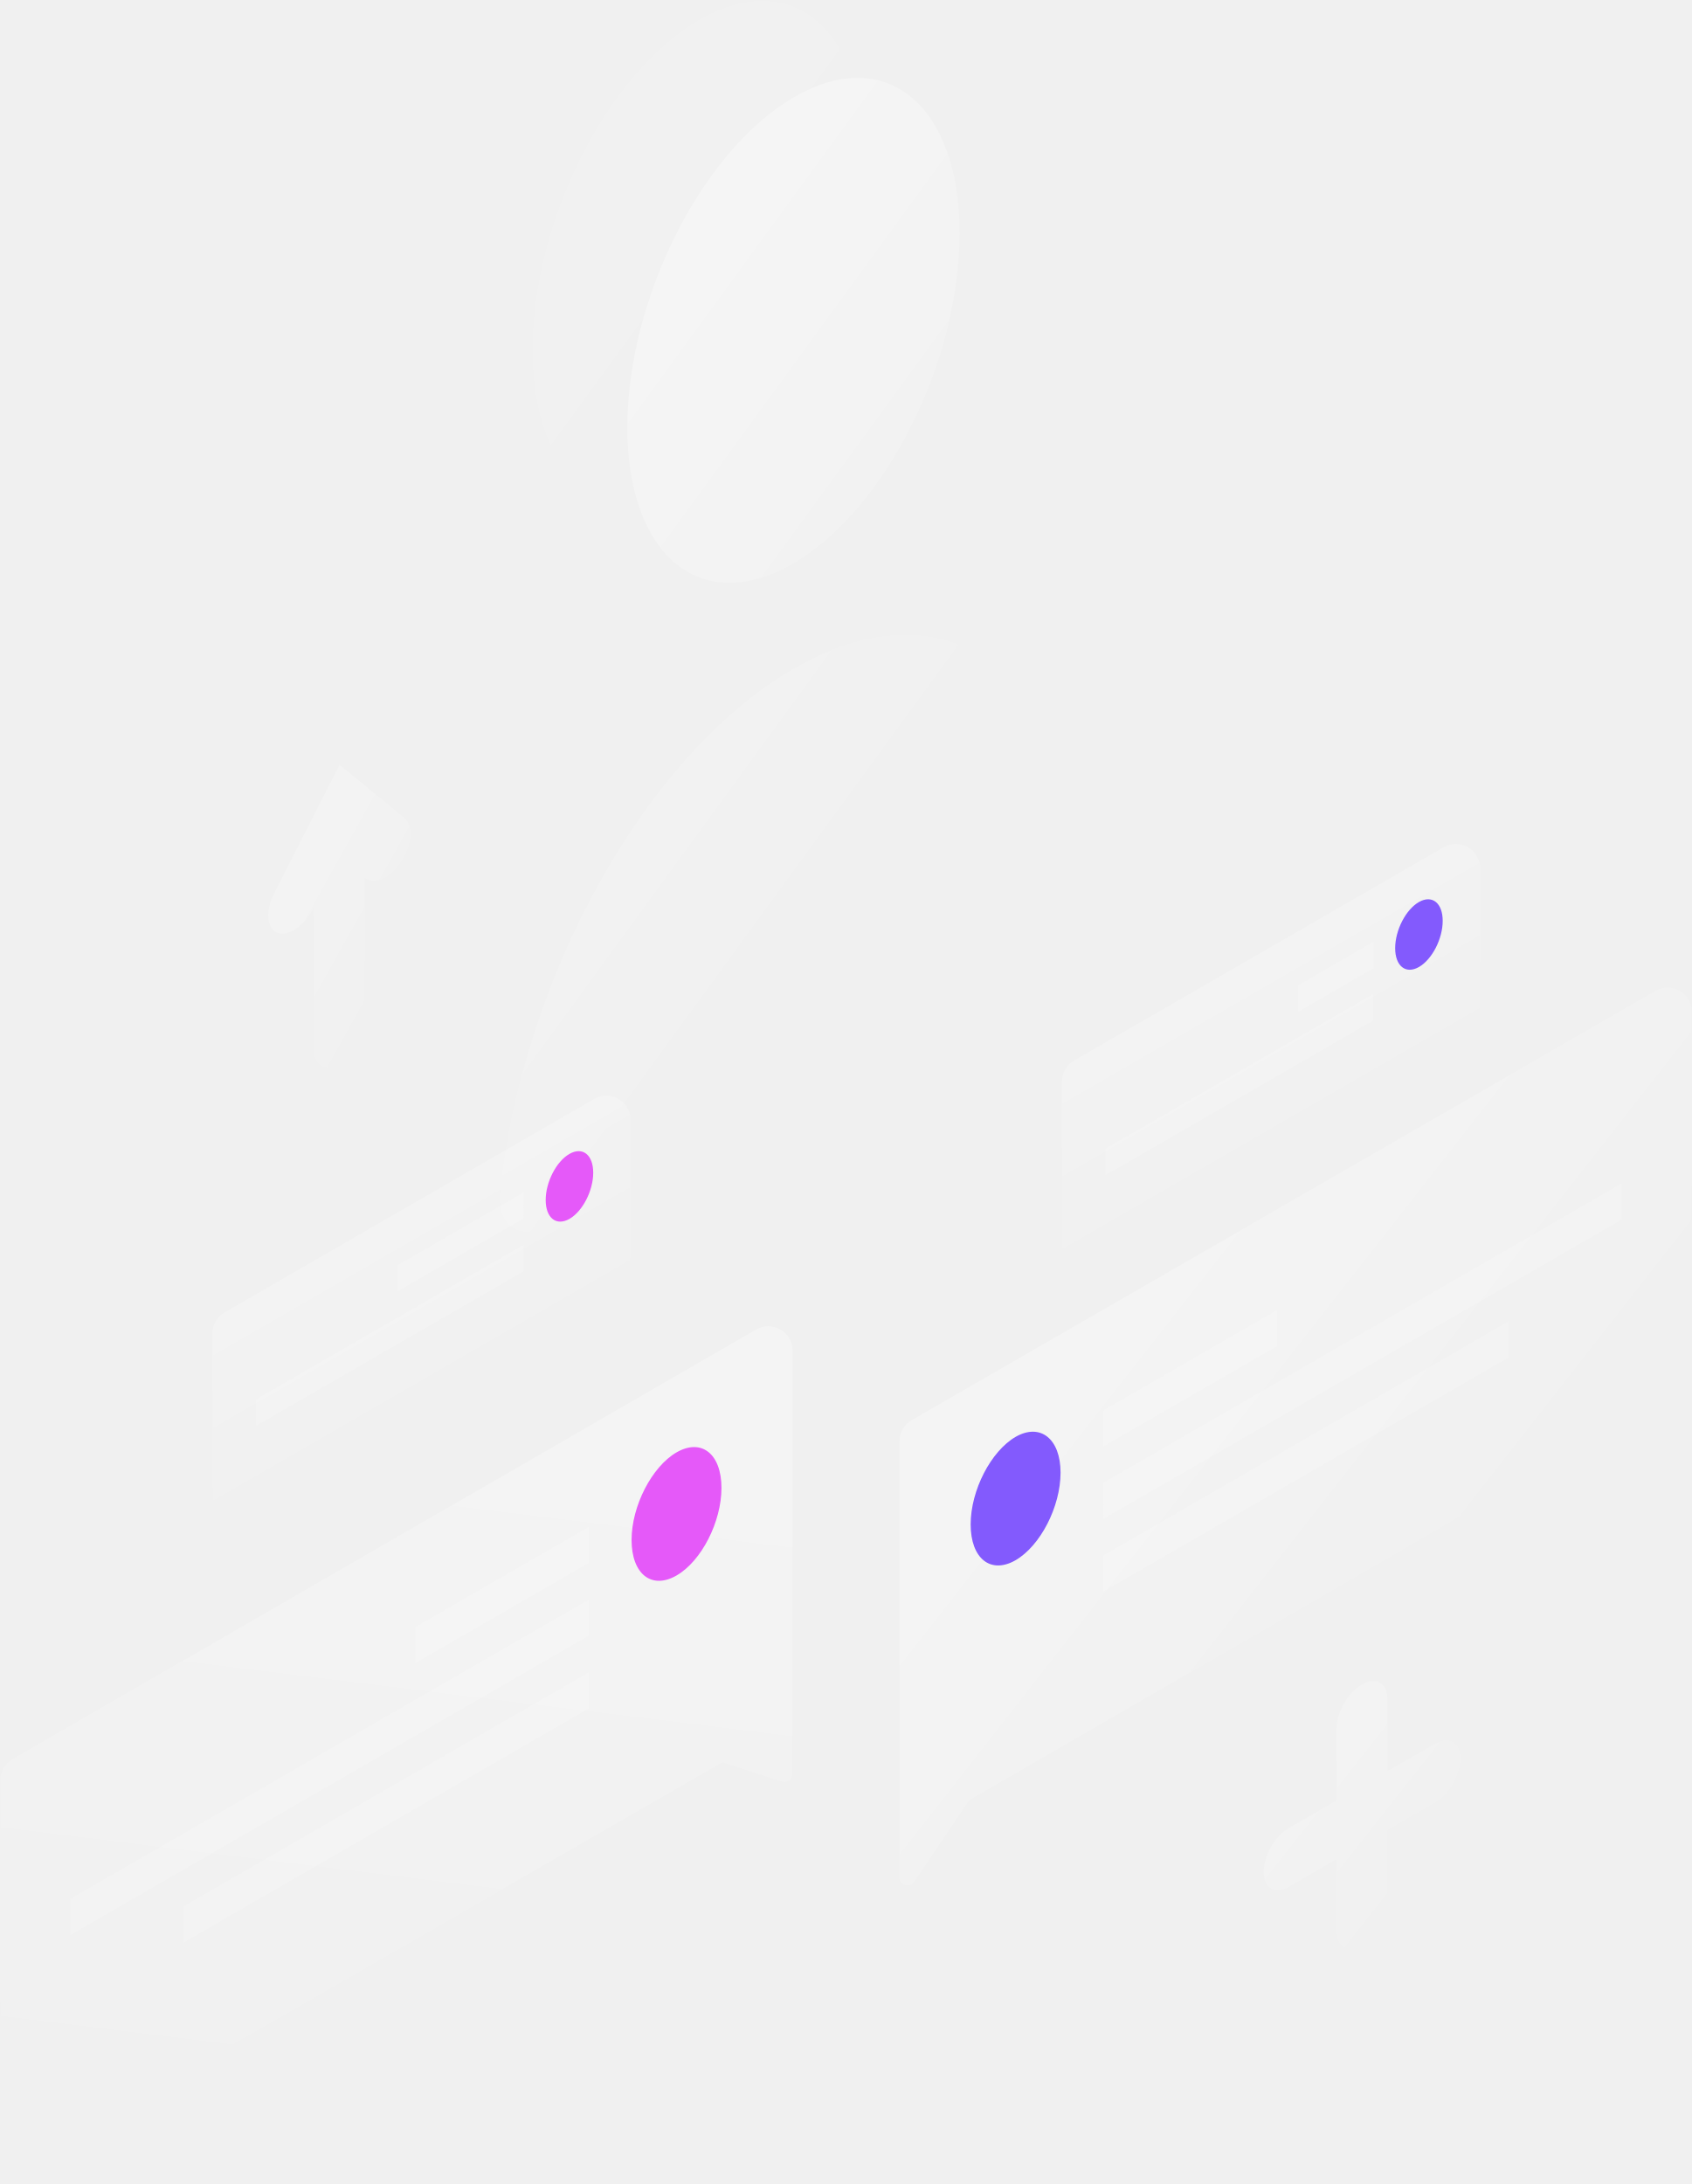
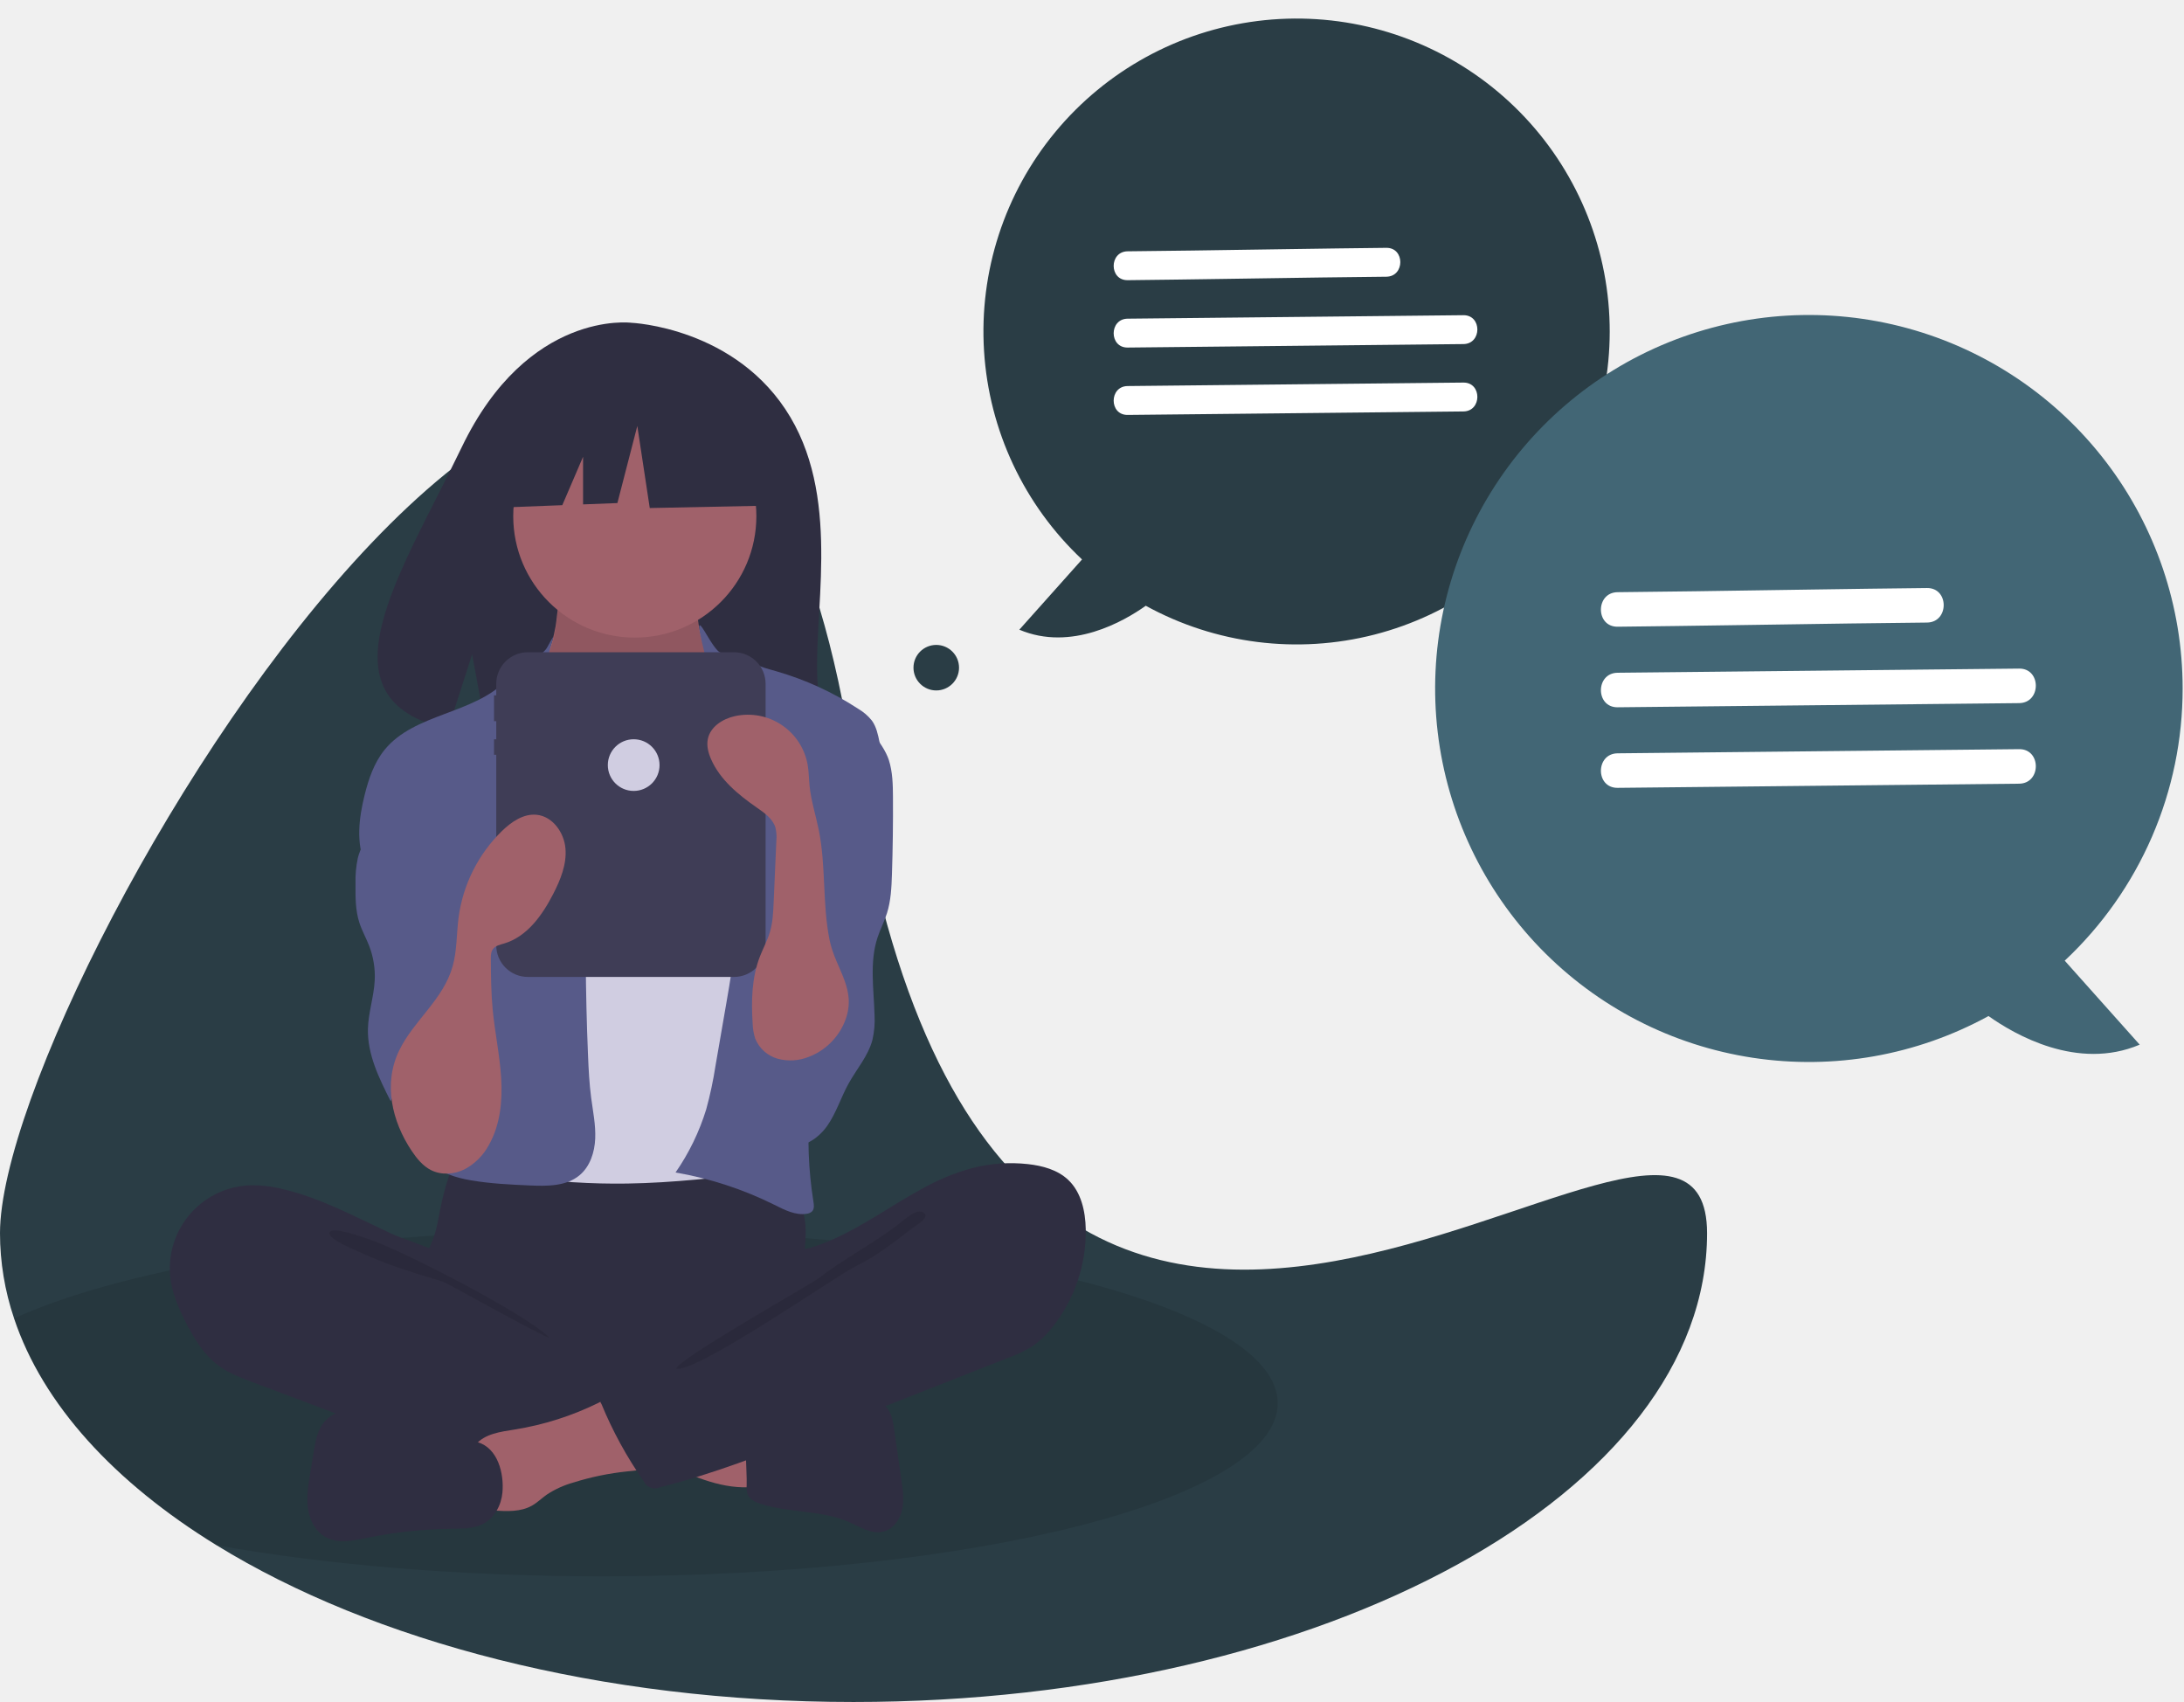
- <svg xmlns="http://www.w3.org/2000/svg" width="313" height="404" viewBox="0 0 313 404" fill="none">
-   <path opacity="0.5" d="M146.574 123.837C173.957 107.856 196.594 122.792 200.599 157.279C201.295 163.244 196.768 171.126 191.239 174.348L101.91 226.514C96.381 229.736 91.854 227.124 92.55 220.331C96.555 181.272 119.236 139.818 146.574 123.837Z" fill="url(#paint0_linear)" />
-   <path opacity="0.5" d="M116.058 79.073C116.058 102.892 129.814 114.126 146.792 104.198C163.77 94.27 177.526 66.968 177.526 43.149C177.526 19.331 163.77 8.096 146.792 18.024C129.814 27.953 116.058 55.255 116.058 79.073Z" fill="url(#paint1_linear)" />
-   <path opacity="0.07" d="M128.987 109.554C156.369 93.574 179.006 108.509 183.011 142.996C183.708 148.962 179.181 156.843 173.652 160.066L84.323 212.232C78.794 215.454 74.267 212.841 74.963 206.048C78.968 166.989 101.605 125.535 128.987 109.554Z" fill="url(#paint2_linear)" />
-   <path opacity="0.07" d="M98.471 64.791C98.471 88.61 112.227 99.844 129.205 89.916C146.183 79.988 159.939 52.686 159.939 28.867C159.939 5.048 146.183 -6.186 129.205 3.742C112.227 13.67 98.471 40.972 98.471 64.791Z" fill="url(#paint3_linear)" />
-   <path opacity="0.2" d="M39.31 246.651C39.31 245.049 40.164 243.569 41.551 242.768L109.941 203.271C112.93 201.544 116.668 203.702 116.668 207.154V239.708L39.31 284.384V246.651Z" fill="url(#paint4_linear)" />
-   <path d="M100.952 221.985C100.952 225.295 102.911 226.862 105.349 225.469C107.787 224.076 109.746 220.244 109.746 216.934C109.746 213.625 107.787 212.057 105.349 213.451C102.911 214.844 100.952 218.676 100.952 221.985Z" fill="#E559F9" />
-   <path opacity="0.15" d="M96.86 220.548L73.614 234.004V238.837L96.904 225.382L96.86 220.548Z" fill="#FEFEFE" />
-   <path opacity="0.15" d="M96.86 230.259L47.32 258.867V263.788L96.86 235.179V230.259Z" fill="#FEFEFE" />
-   <path opacity="0.2" d="M196.463 200.06C196.463 198.457 197.318 196.977 198.706 196.176L267.095 156.717C270.085 154.993 273.821 157.15 273.821 160.601V193.159L196.463 237.835V200.06Z" fill="url(#paint5_linear)" />
-   <path d="M258.105 175.393C258.105 178.703 260.064 180.27 262.502 178.877C264.94 177.483 266.899 173.651 266.899 170.342C266.899 167.033 264.94 165.465 262.502 166.859C260.064 168.252 258.105 172.084 258.105 175.393Z" fill="#835AFD" />
-   <path opacity="0.15" d="M254.144 174.174L240.126 182.273V187.194L254.144 179.094V174.174Z" fill="#FEFEFE" />
-   <path opacity="0.15" d="M254.013 183.884L204.473 212.493V217.413L254.013 188.805V183.884Z" fill="#FEFEFE" />
-   <path opacity="0.3" d="M146.614 249.832C146.616 246.378 142.878 244.219 139.887 245.946L2.284 325.416C0.897 326.216 0.043 327.695 0.042 329.296L-7.43479e-05 403.129L133.645 325.969L144.617 329.553C145.583 329.869 146.575 329.149 146.575 328.133L146.614 249.832Z" fill="url(#paint6_linear)" />
-   <path d="M116.842 284.863C116.842 291.177 120.542 294.095 125.156 291.438C129.771 288.782 133.471 281.51 133.471 275.24C133.471 268.926 129.771 266.009 125.156 268.665C120.586 271.321 116.842 278.593 116.842 284.863Z" fill="#E559F9" />
-   <path opacity="0.15" d="M108.919 282.425L76.792 300.975V307.68L108.919 289.131V282.425Z" fill="#FEFEFE" />
-   <path opacity="0.15" d="M108.919 295.88L12.973 351.268V357.974L108.919 302.586V295.88Z" fill="#FEFEFE" />
-   <path opacity="0.15" d="M108.919 309.335L33.912 352.662V359.367L108.919 316.041V309.335Z" fill="#FEFEFE" />
-   <path opacity="0.3" d="M166.424 266.593C166.425 264.992 167.28 263.512 168.667 262.712L306.27 183.284C309.26 181.558 312.997 183.717 312.996 187.17L312.956 255.819L179.311 332.979L169.118 348.084C168.293 349.307 166.384 348.722 166.384 347.248L166.424 266.593Z" fill="url(#paint7_linear)" />
-   <path d="M196.202 272.41C196.202 278.723 192.458 285.952 187.887 288.608C183.273 291.264 179.572 288.303 179.572 281.989C179.572 275.675 183.316 268.447 187.887 265.791C192.458 263.178 196.202 266.139 196.202 272.41Z" fill="#835AFD" />
-   <path opacity="0.15" d="M204.125 260.87L236.252 242.321V249.026L204.125 267.576V260.87Z" fill="#FEFEFE" />
-   <path opacity="0.15" d="M204.081 274.282L300.027 218.894V225.6L204.125 280.988L204.081 274.282Z" fill="#FEFEFE" />
-   <path opacity="0.15" d="M204.081 287.737L279.088 244.411V251.116L204.081 294.443V287.737Z" fill="#FEFEFE" />
-   <path opacity="0.2" d="M251.967 311.599C249.355 313.08 247.266 316.738 247.266 319.786V333.067L238.472 338.118C235.86 339.598 233.771 343.256 233.771 346.26C233.771 349.265 235.86 350.484 238.472 349.004L247.266 343.909V357.19C247.266 360.195 249.355 361.414 251.967 359.933C254.579 358.453 256.669 354.795 256.669 351.791V338.51L265.462 333.459C268.074 331.978 270.164 328.32 270.164 325.316C270.164 322.311 268.074 321.092 265.462 322.572L256.669 327.624V314.343C256.712 311.295 254.579 310.075 251.967 311.599Z" fill="url(#paint8_linear)" />
-   <path opacity="0.2" d="M62.818 141.472L50.716 165.247C49.061 168.513 49.322 171.779 51.325 172.563C53.328 173.347 56.288 171.3 57.942 168.034L58.073 167.729V194.117C58.073 197.122 60.162 198.341 62.774 196.86C65.386 195.336 67.476 191.722 67.476 188.718V162.33L67.606 162.461C69.26 163.81 72.264 162.417 74.223 159.325C76.226 156.234 76.487 152.663 74.833 151.313L62.818 141.472Z" fill="url(#paint9_linear)" />
+ <svg xmlns="http://www.w3.org/2000/svg" width="471" height="367" viewBox="0 0 471 367" fill="none">
+   <g clip-path="url(#clip0)">
+     <path d="M368.144 265.922C368.144 321.748 285.73 367 184.072 367C129.458 367 80.4 353.942 46.693 333.196C24.699 319.664 9.237 302.857 3.034 284.283C1.033 278.368 0.008 272.166 0 265.922C0 210.101 152.54 -41.697 184.072 164.849C215.604 371.395 368.144 210.101 368.144 265.922Z" fill="#2A3D45" />
+     <path opacity="0.1" d="M275.55 302.578C275.55 323.191 210.372 339.903 129.966 339.903C98.997 339.903 70.288 337.424 46.693 333.196C24.699 319.664 9.237 302.857 3.034 284.283C27.996 272.924 75.486 265.253 129.966 265.253C210.372 265.253 275.55 281.966 275.55 302.578Z" fill="black" />
+     <path d="M170.463 89.975C158.926 70.505 136.099 69.597 136.099 69.597C136.099 69.597 113.856 66.757 99.587 96.41C86.288 124.05 67.932 150.737 96.632 157.208L101.816 141.093L105.027 158.407C109.113 158.701 113.212 158.771 117.306 158.617C148.041 157.626 177.312 158.907 176.37 147.892C175.117 133.249 181.565 108.71 170.463 89.975Z" fill="#2F2E41" />
+     <path d="M94.993 260.488C94.566 262.613 94.249 264.774 93.522 266.816C92.8 268.844 91.685 270.719 91.025 272.767C88.921 279.297 91.838 286.578 96.497 291.618C100.537 295.971 105.752 299.064 111.513 300.524C115.716 301.579 120.087 301.731 124.418 301.878C136.412 302.284 148.715 302.648 160.08 298.798C163.671 297.552 167.139 295.978 170.441 294.097C171.483 293.601 172.402 292.879 173.129 291.983C173.996 290.75 174.107 289.152 174.099 287.646C174.074 282.568 173.043 277.515 173.288 272.443C173.423 269.633 173.95 266.826 173.691 264.025C173.103 257.673 168.052 251.988 161.807 250.648C158.583 249.957 155.239 250.334 151.957 250.649C143.437 251.466 134.88 251.849 126.321 251.794C117.576 251.738 108.884 250.405 100.183 250.265C97.609 250.224 97.661 251.016 96.842 253.504C96.087 255.793 95.47 258.126 94.993 260.488Z" fill="#2F2E41" />
+     <path d="M119.812 135.096C119.392 137.293 118.938 139.572 117.615 141.378C116.094 143.456 113.613 144.643 111.976 146.632C109.513 149.625 109.371 153.837 109.361 157.712C109.352 161.282 109.424 165.089 111.417 168.052C112.711 169.975 114.679 171.323 116.603 172.618C124.077 177.649 132.154 182.77 141.166 182.936C144.9 183.005 148.904 182.042 151.361 179.232C152.422 177.913 153.256 176.427 153.829 174.834C156.134 169.161 157.53 163.162 157.969 157.055C158.174 154.182 158.154 151.226 157.181 148.514C156.086 145.466 153.872 142.957 152.409 140.067C150.68 136.63 150.047 132.746 150.597 128.939C150.67 128.671 150.647 128.386 150.533 128.132C150.413 127.997 150.263 127.891 150.095 127.823C149.926 127.755 149.745 127.726 149.564 127.74L131.695 126.455C130.03 126.373 128.373 126.184 126.733 125.889C125.77 125.693 123.226 124.327 122.307 124.69C120.607 125.362 120.161 133.273 119.812 135.096Z" fill="#A0616A" />
+     <path opacity="0.1" d="M119.812 135.653C119.392 137.851 118.938 140.129 117.615 141.935C116.094 144.013 113.613 145.2 111.976 147.189C109.513 150.182 109.371 154.394 109.361 158.269C109.352 161.839 109.424 165.646 111.417 168.609C112.711 170.532 114.679 171.88 116.603 173.175C124.077 178.206 132.154 183.327 141.166 183.493C144.9 183.562 148.904 182.599 151.361 179.79C152.422 178.47 153.256 176.984 153.829 175.392C156.134 169.718 157.53 163.719 157.969 157.612C158.174 154.739 158.154 151.783 157.181 149.072C156.086 146.023 153.872 143.515 152.409 140.624C150.68 137.187 150.047 133.303 150.597 129.496C150.67 129.228 150.647 128.943 150.533 128.69C150.413 128.554 150.263 128.448 150.095 128.38C149.926 128.312 149.745 128.284 149.564 128.297L131.695 127.013C130.03 126.93 128.373 126.741 126.733 126.446C125.77 126.25 123.226 124.884 122.307 125.247C120.607 125.92 120.161 133.83 119.812 135.653Z" fill="black" />
+     <path d="M136.901 137.489C151.38 137.489 163.117 125.766 163.117 111.306C163.117 96.845 151.38 85.123 136.901 85.123C122.422 85.123 110.685 96.845 110.685 111.306C110.685 125.766 122.422 137.489 136.901 137.489Z" fill="#A0616A" />
+     <path d="M123.489 169.95C124.856 171.376 126.303 172.788 128.094 173.625C129.875 174.456 131.881 174.663 133.847 174.718C138.572 174.851 143.695 173.986 146.983 170.593C151.221 166.219 151.081 159.164 154.403 154.062C154.67 153.599 155.035 153.2 155.473 152.892C156.03 152.589 156.66 152.445 157.293 152.474C161.489 152.435 165.143 155.153 168.441 157.742C169.918 158.902 171.433 160.104 172.365 161.734C173.017 163.005 173.463 164.371 173.688 165.781C175.324 173.76 175.854 181.919 176.381 190.047C176.671 194.536 176.962 199.03 176.94 203.529C176.869 218.351 173.42 232.924 169.99 247.345C169.548 249.203 168.943 251.28 167.251 252.17C166.497 252.508 165.687 252.706 164.861 252.752C155.036 253.904 145.191 255.058 135.3 255.21C131.44 255.27 127.582 255.176 123.726 254.93C123.062 254.922 122.404 254.807 121.776 254.591C120.924 254.182 120.192 253.561 119.65 252.788C114.3 246.055 113.984 236.746 114.018 228.15C114.102 207.133 114.854 186.134 116.274 165.151C116.391 163.419 116.417 161.316 115.167 159.954C117.417 163.551 120.546 166.878 123.489 169.95Z" fill="#D0CDE1" />
+     <path d="M117.936 139.717C117.051 141.318 110.523 145.293 109.262 146.62C102.221 154.032 89.369 153.754 82.929 161.694C80.663 164.487 79.486 167.997 78.621 171.487C77.396 176.422 76.742 181.804 78.793 186.458C80.767 190.935 84.922 194.031 87.743 198.031C90.841 202.422 92.233 207.755 93.568 212.959C94.553 216.801 95.547 220.738 95.163 224.686C94.727 229.175 92.552 233.285 91.268 237.608C89.984 241.931 89.762 247.081 92.731 250.478C94.912 252.975 98.334 253.964 101.604 254.521C105.778 255.232 110.02 255.434 114.25 255.62C117.988 255.785 122.109 255.817 124.982 253.424C127.25 251.536 128.235 248.471 128.363 245.525C128.491 242.579 127.877 239.659 127.492 236.735C127.094 233.704 126.941 230.647 126.813 227.593C126.238 213.89 126.159 200.177 126.577 186.456C126.664 183.601 126.77 180.71 126.16 177.919C125.359 174.249 123.372 170.969 121.715 167.596C118.425 160.902 116.87 154.399 117.378 146.959C117.88 139.616 121.087 134.021 117.936 139.717Z" fill="#575A89" />
+     <path d="M154.75 140.274C156.099 141.659 160.682 142.115 162.397 143.007C163.973 143.826 165.717 144.254 167.424 144.745C173.682 146.548 179.635 149.277 185.084 152.84C186.216 153.501 187.217 154.365 188.037 155.387C188.997 156.721 189.345 158.385 189.671 159.995C190.511 164.151 191.355 168.357 191.166 172.592C190.966 177.088 189.61 181.443 188.265 185.738L183.238 201.787C179.486 213.767 175.711 225.865 174.655 238.372C174.071 245.305 174.331 252.282 175.428 259.151C175.539 259.842 175.631 260.634 175.175 261.164C174.844 261.491 174.408 261.691 173.944 261.73C171.518 262.109 169.17 260.873 166.972 259.78C160.254 256.441 153.084 254.098 145.689 252.825C148.579 248.654 150.809 244.064 152.3 239.215C153.147 236.137 153.813 233.011 154.297 229.855L156.635 216.349C157.493 211.396 158.352 206.43 158.641 201.413C158.818 199.531 158.708 197.634 158.316 195.786C157.868 194.003 156.978 192.369 156.18 190.712C152.326 182.706 150.518 173.57 152.035 164.818C152.698 160.987 153.988 157.152 153.45 153.302C152.933 149.6 153.47 146.723 152.519 143.06C148.615 128.018 152.213 137.67 154.75 140.274Z" fill="#575A89" />
+     <path d="M82.863 174.352C81.106 177.993 78.169 181.094 77.169 185.011C76.78 186.841 76.613 188.712 76.673 190.582C76.649 193.401 76.634 196.276 77.5 198.959C78.058 200.686 78.966 202.279 79.62 203.972C80.531 206.338 80.937 208.867 80.812 211.399C80.635 214.906 79.442 218.31 79.349 221.821C79.203 227.341 81.759 232.531 84.254 237.459C84.882 235.906 85.842 234.509 87.067 233.365C88.292 232.222 89.752 231.359 91.346 230.838C92.939 230.317 94.628 230.15 96.293 230.349C97.958 230.547 99.559 231.107 100.985 231.988C101.643 231.381 101.714 230.385 101.739 229.49C101.924 223.086 102.102 216.681 102.273 210.276C102.543 200.371 102.8 190.333 100.519 180.689C99.489 176.335 97.886 171.998 94.947 168.621C93.4 166.843 88.148 162.159 85.608 164.151C84.466 165.047 84.733 167.485 84.552 168.72C84.279 170.672 83.709 172.571 82.863 174.352Z" fill="#575A89" />
+     <path d="M191.68 163.859C192.511 166.443 192.561 169.205 192.577 171.919C192.611 177.455 192.537 182.991 192.357 188.526C192.264 191.359 192.137 194.232 191.277 196.934C190.709 198.716 189.834 200.386 189.248 202.162C187.492 207.484 188.451 213.256 188.602 218.858C188.708 220.67 188.553 222.489 188.142 224.258C187.215 227.731 184.725 230.536 182.987 233.683C181.336 236.671 180.34 240.021 178.368 242.809C176.397 245.596 172.984 247.805 169.676 246.949C167.169 246.301 165.388 244.085 164.156 241.811C161.468 236.81 160.548 231.049 161.547 225.461C162.784 218.663 166.782 212.632 168.224 205.873C170.204 196.593 167.195 187.017 167.284 177.528C167.243 176.041 167.445 174.557 167.882 173.135C168.639 170.967 170.263 169.237 171.764 167.498C173.639 165.326 175.381 163.043 176.981 160.661C178.055 159.06 179.514 154.944 181.419 154.602C185.672 153.838 190.625 160.578 191.68 163.859Z" fill="#575A89" />
+     <path d="M60.796 256.361C58.444 255.771 56.021 255.514 53.598 255.597C51.052 255.737 48.565 256.418 46.302 257.593C44.039 258.768 42.053 260.41 40.475 262.411C38.898 264.412 37.764 266.725 37.151 269.197C36.538 271.669 36.459 274.244 36.919 276.749C37.419 279.475 38.544 282.046 39.771 284.533C41.68 288.402 43.969 292.262 47.503 294.742C49.571 296.192 51.963 297.097 54.328 297.986L72.94 304.989C75.678 306.019 78.417 307.05 81.182 308.005C95.075 312.801 109.559 315.677 124.231 316.552C128.701 316.818 133.237 316.892 137.598 315.876C138.632 315.635 139.736 315.275 140.335 314.399C140.69 313.782 140.899 313.092 140.947 312.381L142.092 304.373C142.253 303.246 142.408 302.059 141.994 300.998C141.47 299.652 140.155 298.805 138.901 298.086C126.664 291.066 112.376 287.194 102.077 277.56C99.652 275.292 97.623 271.697 94.677 270.157C91.336 268.41 87.402 267.413 83.949 265.803C76.4 262.284 68.978 258.239 60.796 256.361Z" fill="#2F2E41" />
+     <path opacity="0.1" d="M79.378 267.157C85.957 269.216 113.733 283.48 118.494 288.46C117.856 288.69 96.204 276.571 95.554 276.376C89.648 274.606 83.71 272.824 78.102 270.234C76.973 269.712 70.772 267.263 71.053 265.841C71.37 264.237 78.21 266.792 79.378 267.157Z" fill="black" />
+     <path d="M161.454 320.705C161.827 320.733 162.197 320.624 162.496 320.399C162.628 320.231 162.724 320.038 162.78 319.832C162.836 319.627 162.85 319.412 162.822 319.2C162.812 315.564 162.802 311.927 162.792 308.291C159.651 306.796 156.137 306.317 152.688 305.856L136.597 303.708C136.966 303.758 134.081 310.63 134.523 311.548C135.303 313.165 141.263 314.598 142.945 315.362C148.792 318.016 154.868 320.934 161.454 320.705Z" fill="#A0616A" />
+     <path d="M110.966 308.253C107.928 308.736 104.537 309.163 102.569 311.526C100.074 314.521 101.137 318.986 102.327 322.697C102.504 323.448 102.859 324.145 103.362 324.73C104.174 325.53 105.419 325.648 106.558 325.72C109.329 325.895 112.277 326.032 114.698 324.675C115.845 324.032 116.792 323.093 117.861 322.327C119.646 321.141 121.608 320.245 123.675 319.672C127.473 318.479 131.384 317.674 135.345 317.27C136.898 317.112 138.482 317.01 139.943 316.461C141.404 315.911 142.756 314.822 143.181 313.321C143.742 311.339 142.588 309.317 141.481 307.579C140.103 305.413 138.643 303.132 136.587 301.538C133.589 299.212 132.106 300.997 129.086 302.486C123.369 305.304 117.261 307.248 110.966 308.253Z" fill="#A0616A" />
+     <path d="M103.027 310.986L83.735 305.291C81.389 304.599 79.002 303.9 76.556 303.902C74.109 303.904 71.549 304.705 69.963 306.565C68.467 308.318 68.039 310.715 67.666 312.988L66.868 317.851C66.463 320.323 66.056 322.842 66.421 325.319C66.786 327.797 68.053 330.272 70.254 331.472C72.923 332.926 76.195 332.216 79.175 331.607C85.193 330.379 91.314 329.723 97.456 329.649C99.766 329.622 102.188 329.651 104.228 328.571C106.653 327.287 108.104 324.572 108.354 321.842C108.734 317.688 107.347 312.262 103.027 310.986Z" fill="#2F2E41" />
+     <path d="M169.037 306.024C171.538 305.586 173.745 304.166 176.141 303.328C179.514 302.149 183.17 302.149 186.743 302.162C188.055 302.167 189.452 302.196 190.544 302.922C192.118 303.969 192.522 306.064 192.79 307.933C193.328 311.694 193.866 315.454 194.405 319.214C194.708 321.336 195.01 323.514 194.536 325.605C194.063 327.696 192.636 329.711 190.559 330.25C188.036 330.905 185.563 329.296 183.181 328.238C177.228 325.596 170.308 326.271 164.1 324.296C162.948 323.93 161.715 323.369 161.245 322.257C161.032 321.63 160.957 320.966 161.023 320.307C161.129 316.681 160.363 311.73 161.456 308.265C162.439 305.148 166.245 306.024 169.037 306.024Z" fill="#2F2E41" />
+     <path d="M209.862 251.821C213.717 250.855 217.713 250.583 221.663 251.015C224.818 251.362 228.069 252.239 230.372 254.42C233.176 257.075 234.077 261.18 234.152 265.038C234.275 272.721 231.724 280.209 226.933 286.222C225.763 287.743 224.372 289.08 222.806 290.19C221.116 291.246 219.316 292.112 217.436 292.774L175.753 309.195C164.788 313.514 153.783 317.847 142.345 320.694C142.033 320.845 141.693 320.932 141.346 320.95C140.999 320.967 140.652 320.916 140.326 320.797C139.999 320.679 139.7 320.497 139.445 320.261C139.19 320.026 138.985 319.742 138.842 319.426C135.19 314.216 132.126 308.618 129.706 302.735C129.591 302.596 129.512 302.43 129.475 302.253C129.438 302.077 129.444 301.893 129.493 301.72C129.542 301.546 129.632 301.386 129.756 301.254C129.879 301.122 130.033 301.022 130.204 300.962L159.686 284.044C161.798 282.832 163.933 281.603 165.687 279.914C166.961 278.681 168.004 277.23 168.768 275.631C169.379 274.356 169.436 271.347 170.217 270.405C170.981 269.483 173.595 269.409 174.803 269.046C176.506 268.525 178.173 267.895 179.796 267.161C186.391 264.214 192.263 259.933 198.586 256.483C202.132 254.458 205.921 252.891 209.862 251.821Z" fill="#2F2E41" />
+     <path opacity="0.1" d="M193.148 264.455C188.083 268.255 181.524 271.747 176.504 275.647C174.791 276.978 146.23 293.015 145.826 295.145C150.509 295.933 180.344 275.088 184.612 273.008C188.881 270.928 192.665 267.995 196.414 265.083C197.37 264.341 201.419 262.111 198.676 261.282C197.131 260.815 194.289 263.696 193.148 264.455Z" fill="black" />
+     <path d="M158.296 140.642H113.833C112.026 140.642 110.294 141.359 109.017 142.635C107.739 143.91 107.022 145.641 107.022 147.445V149.936H106.539V155.507H107.022V159.406H106.539V162.749H107.022V203.854C107.022 205.658 107.739 207.388 109.017 208.664C110.294 209.94 112.026 210.657 113.833 210.657H158.296C160.102 210.657 161.835 209.94 163.112 208.664C164.389 207.388 165.107 205.658 165.107 203.854V147.445C165.107 145.641 164.389 143.91 163.112 142.635C161.835 141.359 160.102 140.642 158.296 140.642Z" fill="#3F3D56" />
+     <path d="M165.362 88.098L142.811 76.301L111.668 81.127L105.225 109.549L121.265 108.933L125.745 98.491V108.761L133.146 108.476L137.442 91.852L140.126 109.549L166.436 109.013L165.362 88.098Z" fill="#2F2E41" />
+     <path d="M88.763 248.139C89.877 249.801 91.182 251.426 92.972 252.322C95.208 253.442 97.969 253.242 100.208 252.128C102.428 250.939 104.246 249.119 105.43 246.899C107.881 242.576 108.389 237.404 108.083 232.446C107.777 227.488 106.717 222.606 106.248 217.661C105.907 214.066 105.879 210.45 105.852 206.839C105.846 206.08 105.858 205.262 106.307 204.65C106.85 203.91 107.844 203.706 108.725 203.444C113.671 201.977 116.955 197.346 119.308 192.76C120.88 189.697 122.247 186.35 121.944 182.922C121.641 179.494 119.174 176.041 115.746 175.691C112.92 175.403 110.311 177.195 108.272 179.171C103.13 184.187 99.825 190.783 98.889 197.901C98.441 201.386 98.569 204.966 97.62 208.35C95.594 215.575 89.252 220.004 86.092 226.505C82.61 233.669 84.532 241.801 88.763 248.139Z" fill="#A0616A" />
+     <path d="M182.078 220.538C181.357 222.213 180.307 223.728 178.99 224.991C177.673 226.255 176.116 227.242 174.411 227.895C172.292 228.745 169.954 228.888 167.747 228.303C166.652 227.999 165.642 227.448 164.795 226.692C163.948 225.935 163.288 224.994 162.864 223.941C162.527 222.881 162.341 221.778 162.314 220.665C161.997 215.793 162.12 210.773 163.892 206.222C164.575 204.467 165.497 202.803 166.036 200.998C166.651 198.94 166.749 196.769 166.843 194.623L167.426 181.329C167.522 180.364 167.455 179.39 167.228 178.447C166.647 176.524 164.847 175.274 163.196 174.127C159.207 171.356 155.266 168.124 153.333 163.672C152.741 162.31 152.351 160.796 152.651 159.342C153.196 156.702 155.864 154.993 158.5 154.417C160.225 154.041 162.008 154.016 163.743 154.347C165.477 154.677 167.127 155.354 168.593 156.338C170.058 157.321 171.309 158.591 172.27 160.071C173.231 161.55 173.882 163.209 174.184 164.946C174.445 166.446 174.441 167.979 174.594 169.494C174.918 172.707 175.939 175.805 176.578 178.971C178.152 186.77 177.337 194.832 178.893 202.63C180.195 209.15 185.102 213.404 182.078 220.538Z" fill="#A0616A" />
+     <path d="M136.659 170.548C139.74 170.548 142.237 168.054 142.237 164.977C142.237 161.901 139.74 159.406 136.659 159.406C133.579 159.406 131.082 161.901 131.082 164.977C131.082 168.054 133.579 170.548 136.659 170.548Z" fill="#D0CDE1" />
+   </g>
+   <path d="M233.352 120.635L219.83 135.781C231.064 140.543 242.435 133.933 247.096 130.619C262.147 138.883 279.784 141.107 296.419 136.838C313.053 132.569 327.434 122.129 336.637 107.64C345.84 93.151 349.173 75.704 345.958 58.846C342.743 41.989 333.221 26.99 319.329 16.899C305.438 6.808 288.221 2.385 271.182 4.529C254.143 6.673 238.561 15.223 227.607 28.44C216.653 41.656 211.149 58.547 212.217 75.674C213.284 92.801 220.842 108.879 233.352 120.635V120.635Z" fill="#2A3D45" />
+   <path d="M243.183 60.415C257.133 60.27 271.081 60.021 285.031 59.832C289.681 59.769 294.332 59.713 298.982 59.666C302.989 59.624 303 53.398 298.982 53.44C285.032 53.585 271.084 53.834 257.134 54.023C252.484 54.086 247.834 54.142 243.183 54.189C239.176 54.231 239.166 60.457 243.183 60.415Z" fill="white" />
+   <path d="M243.183 74.943L299.563 74.359L315.598 74.193C319.605 74.152 319.616 67.925 315.598 67.967L259.218 68.551L243.183 68.717C239.176 68.758 239.165 74.984 243.183 74.943Z" fill="white" />
+   <path d="M243.183 89.471L299.563 88.887L315.598 88.721C319.605 88.679 319.616 82.453 315.598 82.495L259.218 83.078L243.183 83.244C239.176 83.286 239.165 89.512 243.183 89.471Z" fill="white" />
+   <path d="M201.912 148.881C204.625 148.881 206.825 146.683 206.825 143.972C206.825 141.261 204.625 139.064 201.912 139.064C199.199 139.064 197 141.261 197 143.972C197 146.683 199.199 148.881 201.912 148.881Z" fill="#2A3D45" />
+   <path d="M470.706 148.428C470.699 130.777 464.889 113.617 454.169 99.587C443.45 85.557 428.414 75.434 411.375 70.776C394.336 66.117 376.237 67.181 359.862 73.804C343.487 80.427 329.743 92.241 320.744 107.43C311.744 122.62 307.988 140.342 310.052 157.873C312.117 175.403 319.888 191.771 332.17 204.458C344.453 217.144 360.566 225.448 378.032 228.092C395.498 230.735 413.35 227.572 428.841 219.089C434.415 223.051 448.013 230.955 461.446 225.262L445.276 207.15C453.315 199.625 459.719 190.529 464.094 180.428C468.468 170.327 470.719 159.435 470.706 148.428Z" fill="#426675" />
+   <path d="M348.851 135.139C365.533 134.965 382.212 134.667 398.893 134.441C404.454 134.365 410.015 134.299 415.576 134.242C420.368 134.192 420.38 126.747 415.576 126.797C398.895 126.971 382.215 127.269 365.534 127.495C359.973 127.571 354.412 127.637 348.851 127.694C344.059 127.743 344.047 135.189 348.851 135.139Z" fill="white" />
+   <path d="M348.851 152.511L416.271 151.813L435.446 151.614C440.237 151.565 440.25 144.119 435.446 144.169L368.025 144.867L348.851 145.066C344.059 145.115 344.047 152.561 348.851 152.511V152.511Z" fill="white" />
+   <path d="M348.851 169.883L416.271 169.185L435.446 168.987C440.237 168.937 440.25 161.492 435.446 161.541L368.025 162.239L348.851 162.438C344.059 162.487 344.047 169.933 348.851 169.883Z" fill="white" />
  <defs>
-     <linearGradient id="paint0_linear" x1="33.618" y1="97.776" x2="144.84" y2="178.888" gradientUnits="userSpaceOnUse">
-       <stop stop-color="white" />
-       <stop offset="1" stop-color="white" stop-opacity="0" />
-     </linearGradient>
-     <linearGradient id="paint1_linear" x1="90.288" y1="19.891" x2="201.51" y2="101.002" gradientUnits="userSpaceOnUse">
-       <stop stop-color="white" />
-       <stop offset="1" stop-color="white" stop-opacity="0" />
-     </linearGradient>
-     <linearGradient id="paint2_linear" x1="16.023" y1="83.489" x2="127.245" y2="164.601" gradientUnits="userSpaceOnUse">
-       <stop stop-color="white" />
-       <stop offset="1" stop-color="white" stop-opacity="0" />
-     </linearGradient>
-     <linearGradient id="paint3_linear" x1="72.693" y1="5.603" x2="183.915" y2="86.714" gradientUnits="userSpaceOnUse">
-       <stop stop-color="white" />
-       <stop offset="1" stop-color="white" stop-opacity="0" />
-     </linearGradient>
-     <linearGradient id="paint4_linear" x1="69.27" y1="226.769" x2="86.727" y2="257.005" gradientUnits="userSpaceOnUse">
-       <stop stop-color="white" />
-       <stop offset="1" stop-color="white" stop-opacity="0" />
-     </linearGradient>
-     <linearGradient id="paint5_linear" x1="226.423" y1="180.183" x2="243.88" y2="210.419" gradientUnits="userSpaceOnUse">
-       <stop stop-color="white" />
-       <stop offset="1" stop-color="white" stop-opacity="0" />
-     </linearGradient>
-     <linearGradient id="paint6_linear" x1="83.661" y1="244.547" x2="64.699" y2="398.299" gradientUnits="userSpaceOnUse">
-       <stop stop-color="white" />
-       <stop offset="1" stop-color="white" stop-opacity="0" />
-     </linearGradient>
-     <linearGradient id="paint7_linear" x1="198.387" y1="233.403" x2="274.093" y2="292.664" gradientUnits="userSpaceOnUse">
-       <stop stop-color="white" />
-       <stop offset="1" stop-color="white" stop-opacity="0" />
-     </linearGradient>
-     <linearGradient id="paint8_linear" x1="242.889" y1="328.562" x2="265.686" y2="346.549" gradientUnits="userSpaceOnUse">
-       <stop stop-color="white" />
-       <stop offset="1" stop-color="white" stop-opacity="0" />
-     </linearGradient>
-     <linearGradient id="paint9_linear" x1="54.215" y1="165.456" x2="76.298" y2="177.763" gradientUnits="userSpaceOnUse">
-       <stop stop-color="white" />
-       <stop offset="1" stop-color="white" stop-opacity="0" />
-     </linearGradient>
+     <clipPath id="clip0">
+       <rect width="402" height="367" fill="white" />
+     </clipPath>
  </defs>
</svg>
